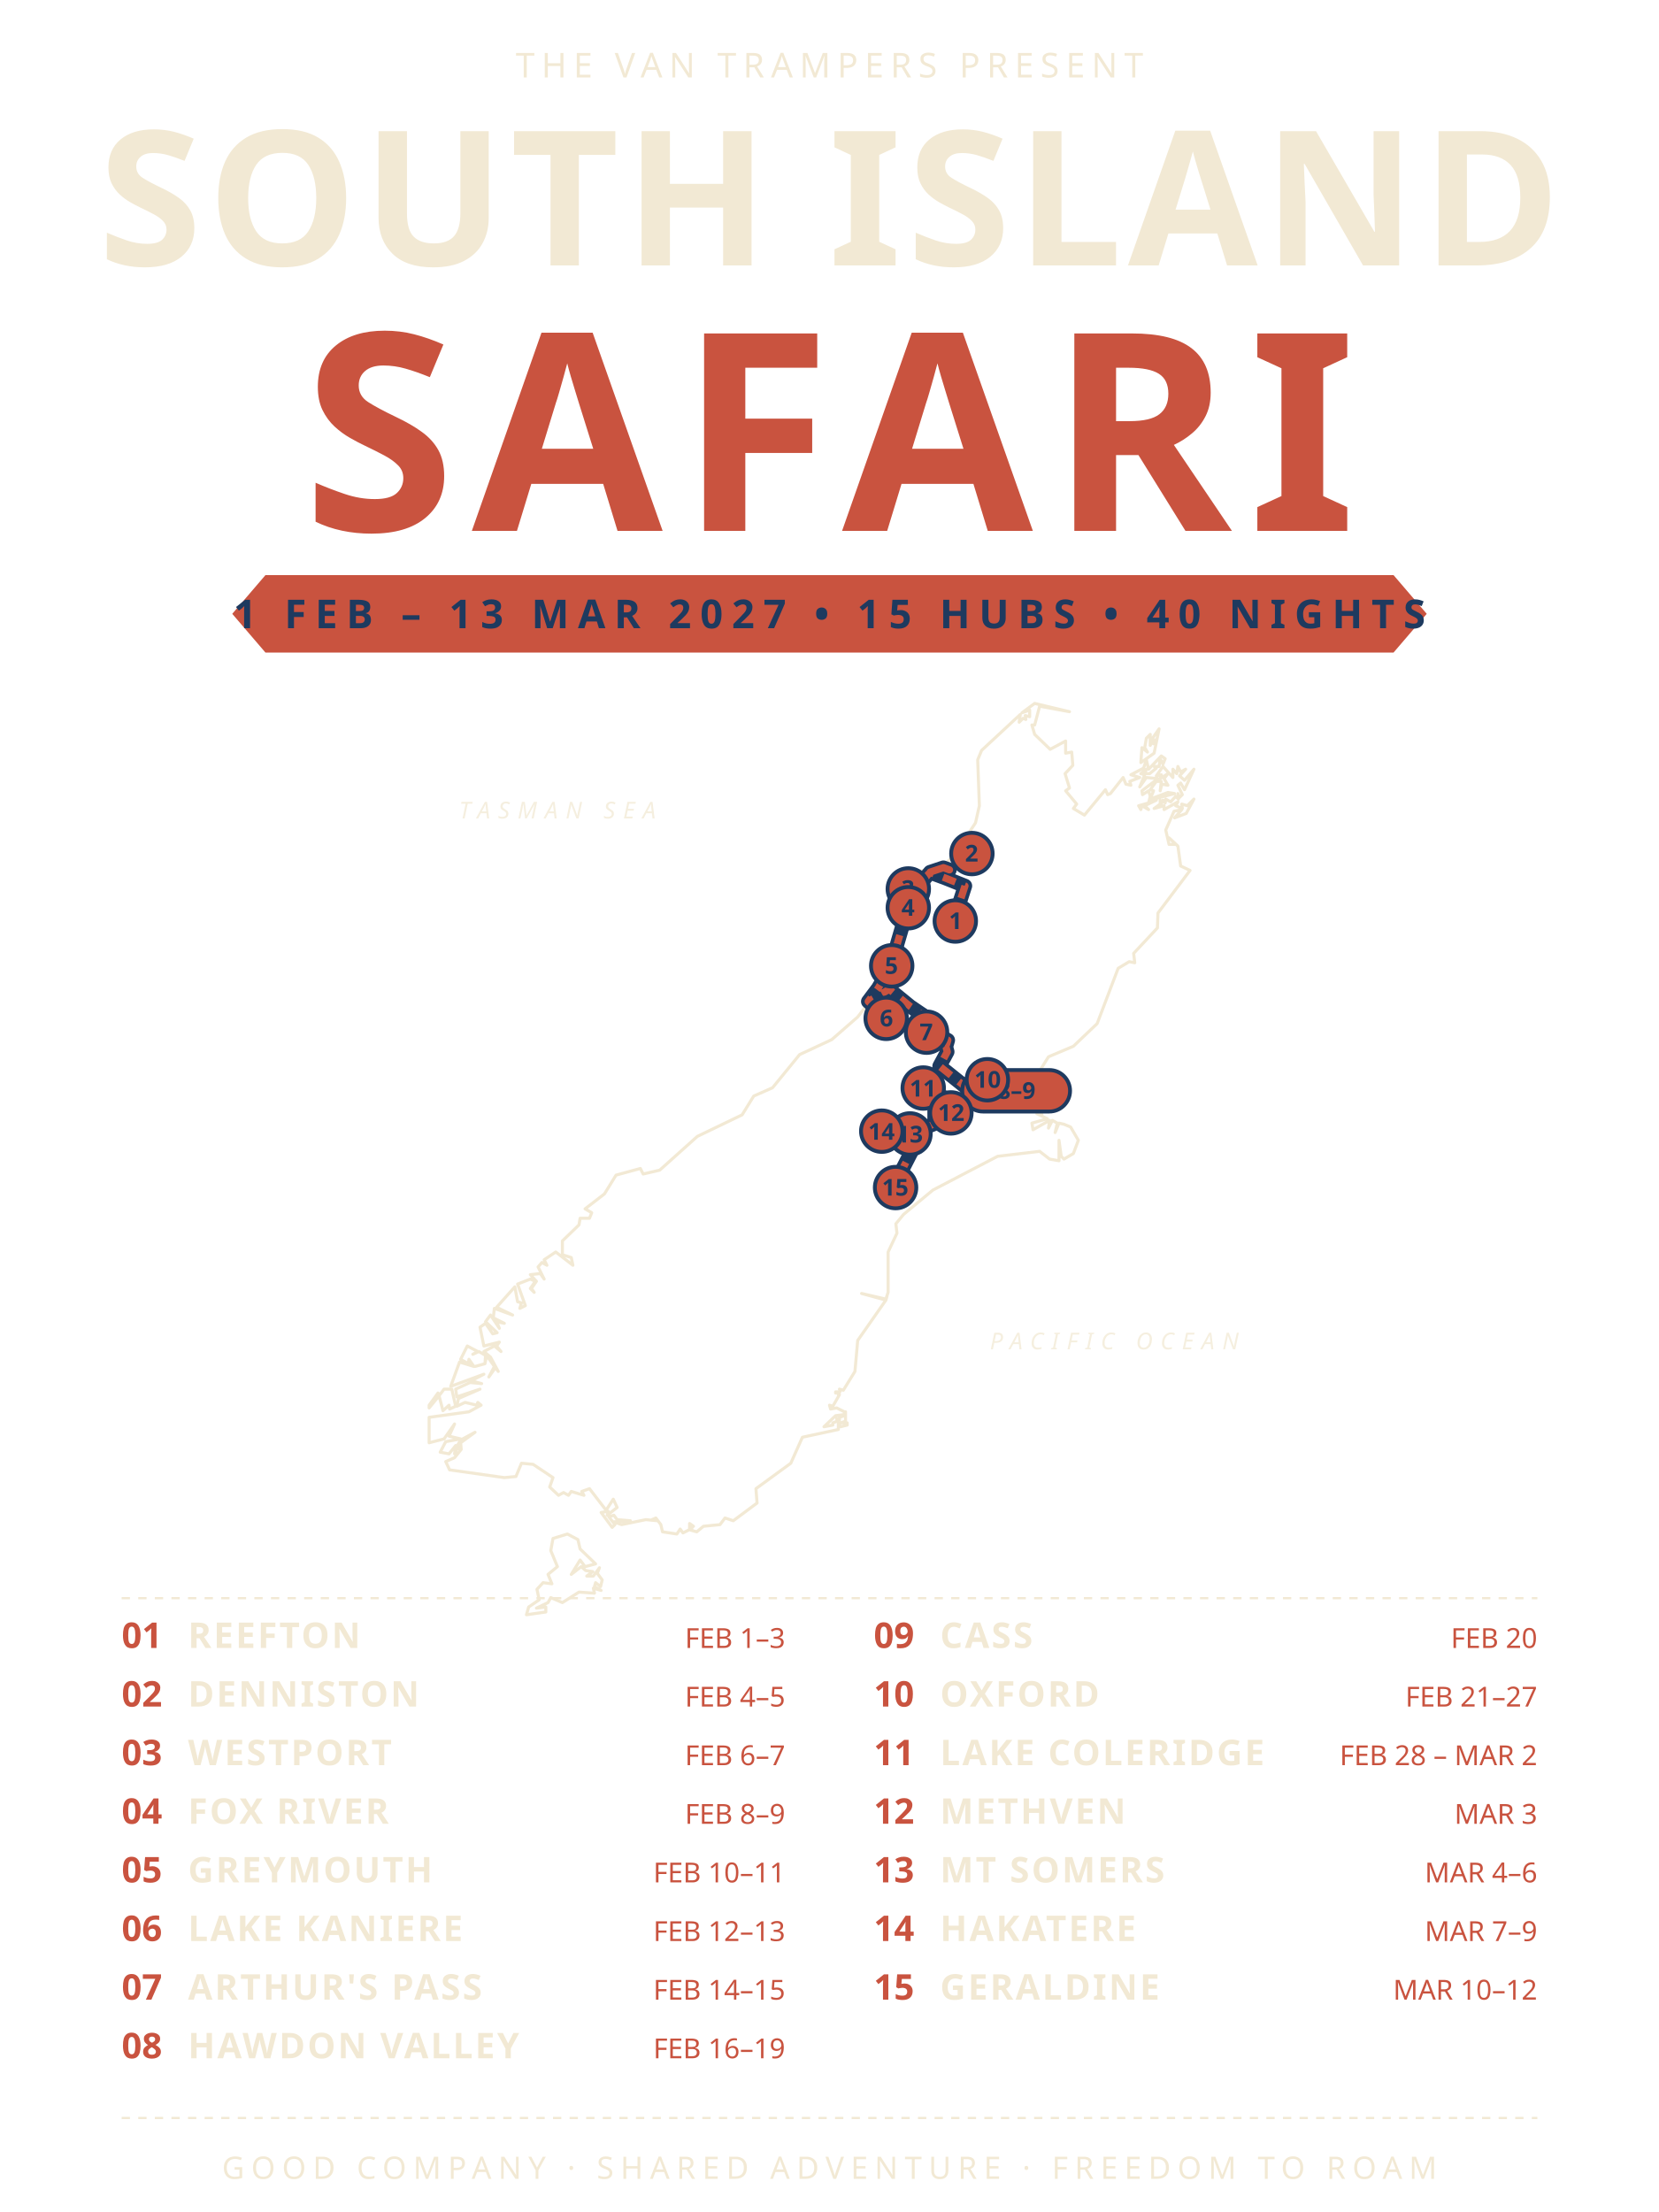
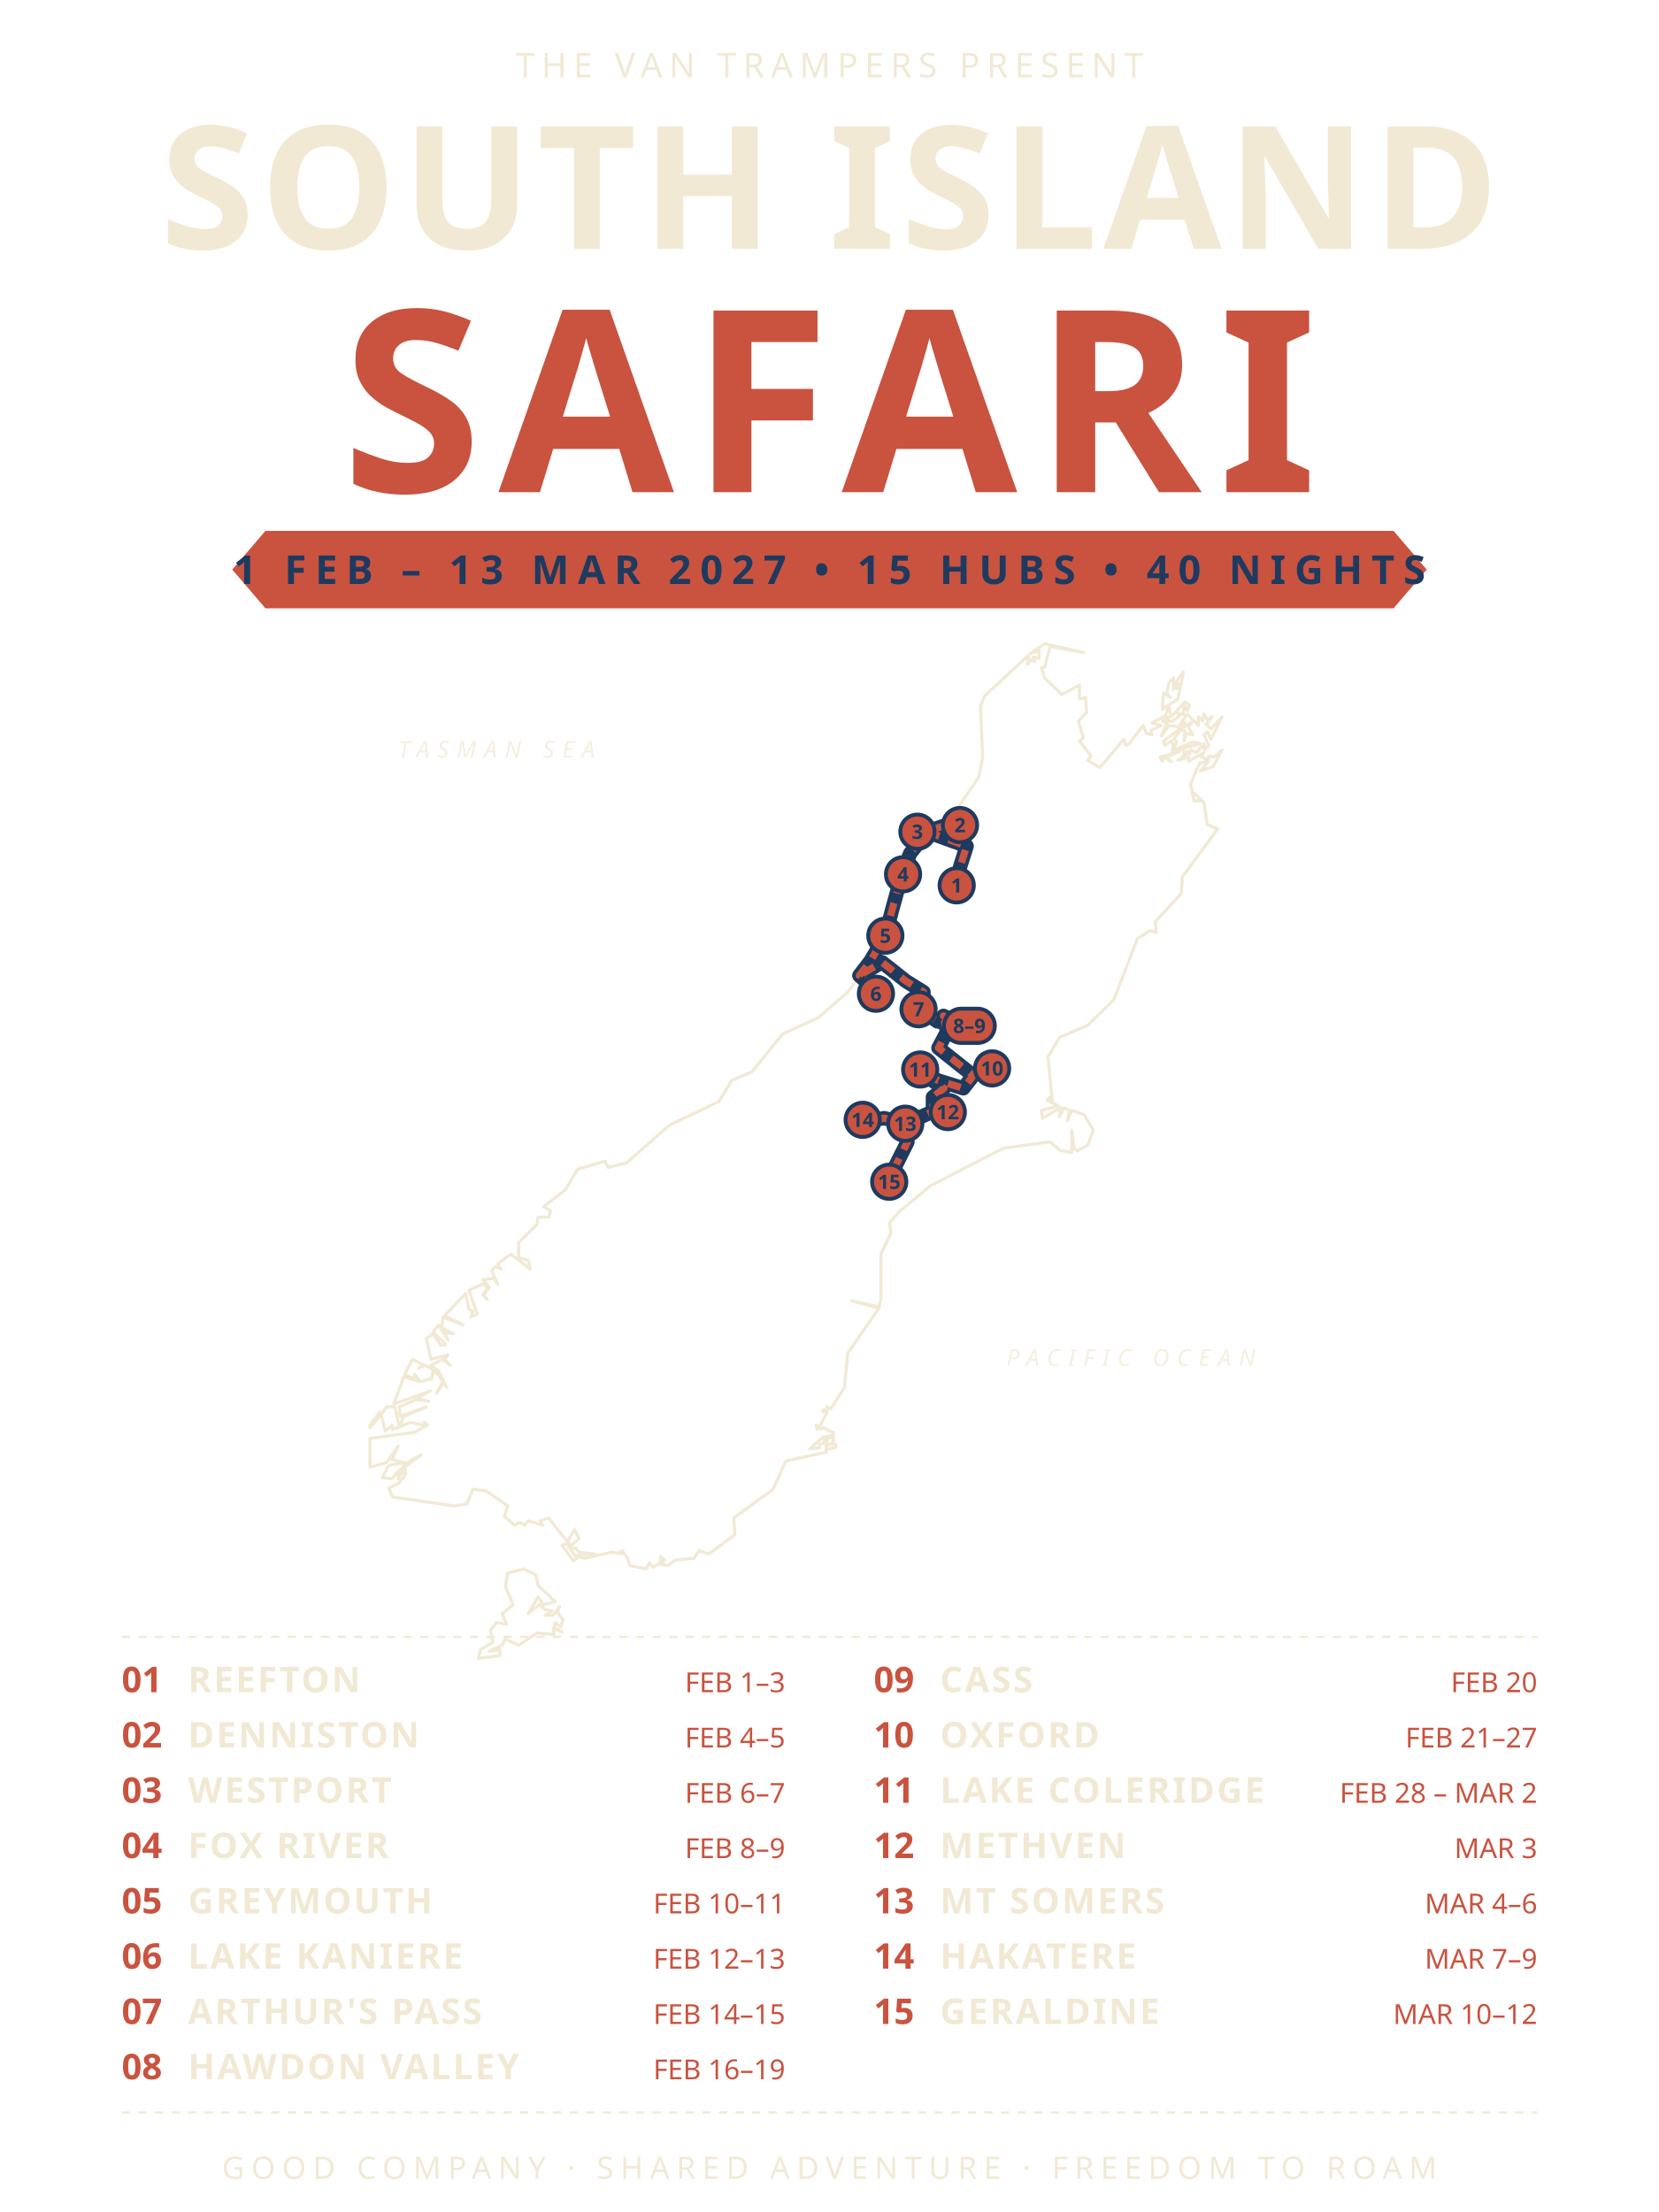
<svg xmlns="http://www.w3.org/2000/svg" viewBox="0 0 300 400" width="300mm" height="400mm">
  <style>
  .kickp{font-family:'Special Elite';font-size:6.2px;letter-spacing:1.2px;fill:#f2e9d4}
-   .t1p{font-family:'Oswald';font-weight:700;font-size:34px;letter-spacing:1px;fill:#f2e9d4}
-   .t2p{font-family:'Oswald';font-weight:700;font-size:50px;letter-spacing:3px;fill:#c9533f}
+   .t1p{font-family:'Oswald';font-weight:700;font-size:31px;letter-spacing:1px;fill:#f2e9d4}
+   .t2p{font-family:'Oswald';font-weight:700;font-size:46px;letter-spacing:3px;fill:#c9533f}
  .ribp{fill:#c9533f} .ribtp{font-family:'Oswald';font-weight:600;font-size:7.2px;letter-spacing:1.6px;fill:#1e3a5f}
  .landp{fill:none;stroke:#f2e9d4;stroke-width:.55;stroke-linejoin:round}
  .route-casep{fill:none;stroke:#1e3a5f;stroke-width:2.6;stroke-linejoin:round}
  .routep{fill:none;stroke:#c9533f;stroke-width:1.3;stroke-dasharray:2.4 1.8;stroke-linejoin:round}
-   .prp{fill:#c9533f;stroke:#1e3a5f;stroke-width:.7} .ptp{font-family:'Oswald';font-weight:600;font-size:4.2px;fill:#1e3a5f}
+   .prp{fill:#c9533f;stroke:#1e3a5f;stroke-width:.7} .ptp{font-family:'Oswald';font-weight:600;font-size:3.6px;fill:#1e3a5f}
  .seap{font-family:'Nunito Sans';font-style:italic;font-size:4.2px;letter-spacing:1.4px;fill:#f2e9d4;opacity:.75}
  .nump{font-family:'Oswald';font-weight:700;font-size:6.4px;fill:#c9533f}
  .hubp{font-family:'Oswald';font-weight:600;font-size:6.4px;letter-spacing:.4px;fill:#f2e9d4}
  .dtp{font-family:'Special Elite';font-size:5px;fill:#c9533f}
  .footp{font-family:'Special Elite';font-size:5.6px;letter-spacing:1.2px;fill:#f2e9d4}
  .rulep{stroke:#f2e9d4;stroke-width:.4;stroke-dasharray:1.5 1.5}
</style>
  <text x="150" y="14" text-anchor="middle" class="kickp">THE VAN TRAMPERS PRESENT</text>
-   <text x="150" y="48" text-anchor="middle" class="t1p">SOUTH ISLAND</text>
-   <text x="150" y="96" text-anchor="middle" class="t2p">SAFARI</text>
-   <polygon points="48,104 252,104 258,111 252,118 48,118 42,111" class="ribp" />
-   <text x="150" y="113.6" text-anchor="middle" class="ribtp">1 FEB – 13 MAR 2027 • 15 HUBS • 40 NIGHTS</text>
-   <g transform="translate(75.0,126)">
+   <text x="150" y="45" text-anchor="middle" class="t1p">SOUTH ISLAND</text>
+   <text x="150" y="89" text-anchor="middle" class="t2p">SAFARI</text>
+   <polygon points="48,96 252,96 258,103 252,110 48,110 42,103" class="ribp" />
+   <text x="150" y="105.6" text-anchor="middle" class="ribtp">1 FEB – 13 MAR 2027 • 15 HUBS • 40 NIGHTS</text>
+   <g transform="translate(64.0,115)">
    <text x="8" y="22" class="seap">TASMAN SEA</text>
-     <text x="104" y="118" class="seap">PACIFIC OCEAN</text>
-     <polygon points="116.9,83.1 116.5,80.2 116.5,83.9 114.8,83.6 113.0,82.2 105.4,83.1 93.7,89.2 88.4,93.6 87.0,95.3 87.2,97.0 85.6,100.4 85.6,106.7 85.6,107.7 85.2,108.9 85.2,109.1 85.4,108.4 85.2,108.9 85.1,108.9 80.8,107.9 85.2,109.1 80.1,116.4 79.6,122.0 77.5,125.4 76.8,125.2 77.0,125.4 76.6,126.2 76.6,125.7 76.1,125.7 76.1,125.9 76.4,125.7 76.6,126.2 76.8,126.2 75.6,128.3 75.0,128.1 75.2,128.8 76.3,128.6 77.7,129.3 77.7,129.8 76.1,130.0 74.0,132.0 75.6,131.7 75.6,131.3 76.4,131.0 76.3,130.5 76.8,130.8 76.8,130.3 77.7,130.0 77.9,129.3 77.9,131.0 77.0,131.3 78.2,131.3 78.2,131.7 77.0,132.0 76.6,131.3 76.6,132.5 70.1,133.9 68.0,138.6 61.7,143.2 61.9,145.8 57.6,149.0 56.1,148.5 55.2,149.7 52.2,150.0 51.0,151.0 49.9,150.7 50.1,150.7 50.1,150.2 50.4,150.0 49.7,149.5 49.7,150.5 49.9,150.5 48.5,151.2 48.0,150.5 47.4,151.4 44.8,151.0 44.5,149.7 43.6,148.5 42.9,148.8 43.9,149.0 41.8,148.8 37.4,149.7 36.0,149.2 39.0,149.0 36.6,148.8 36.0,148.0 35.1,148.3 36.2,149.7 35.7,150.2 33.7,147.5 35.0,147.3 34.8,148.0 36.6,146.6 35.9,145.1 34.6,147.1 31.6,143.2 30.2,143.7 30.6,144.4 28.3,143.7 27.8,144.4 26.9,143.9 26.0,144.4 24.4,142.9 25.0,141.2 21.4,138.8 19.3,138.6 18.3,141.0 16.2,141.2 6.3,139.8 5.6,138.3 7.2,137.6 8.4,136.1 8.3,134.9 10.9,133.0 8.3,134.4 7.7,135.4 8.3,136.1 7.7,135.9 7.2,136.9 7.4,135.4 6.2,136.9 4.6,136.6 5.6,134.7 8.3,134.2 6.2,133.7 7.2,131.5 5.3,134.2 2.6,134.9 2.6,130.3 9.8,129.3 12.0,128.1 11.4,127.6 11.2,128.1 9.1,127.6 7.6,128.3 7.9,126.9 11.8,125.2 7.6,126.6 7.4,125.2 10.0,124.0 12.1,124.2 10.2,123.7 12.5,122.5 6.5,124.7 8.1,120.3 10.7,121.1 9.8,119.8 9.7,120.6 8.3,119.8 9.5,117.4 11.4,118.4 10.5,118.9 11.6,118.4 12.8,119.1 12.7,120.6 10.9,121.1 12.7,120.6 13.0,119.1 14.4,121.1 13.4,123.0 14.6,121.3 15.1,122.0 13.7,119.4 12.5,118.4 14.4,117.4 15.6,118.4 14.8,117.4 15.3,116.7 12.5,117.4 11.8,114.0 12.8,113.3 14.1,115.2 14.9,115.0 12.8,113.0 13.7,111.8 15.3,114.2 14.8,113.0 16.2,113.3 14.2,112.3 14.4,110.6 17.7,111.8 14.8,110.4 18.1,106.7 18.6,109.4 19.3,109.6 19.0,110.6 20.0,110.1 18.6,106.2 20.9,105.3 21.8,105.7 20.9,107.0 21.6,107.7 21.1,107.0 22.0,105.7 20.9,104.5 22.7,104.3 23.4,105.3 22.3,103.1 23.0,102.3 23.9,102.8 23.4,101.8 25.5,100.4 28.6,102.8 28.3,101.4 26.7,100.9 26.7,98.4 29.7,95.5 29.9,94.3 31.6,94.3 32.0,93.3 30.8,92.6 34.3,89.9 36.4,86.5 40.8,85.3 41.3,86.3 44.3,85.6 51.1,79.5 59.2,75.6 61.3,72.2 64.7,70.7 69.6,64.7 75.4,62.0 80.1,57.9 84.4,52.3 87.5,45.5 88.4,40.4 90.5,35.0 90.7,31.6 95.2,30.9 97.5,28.7 101.4,22.8 102.1,19.7 101.8,11.4 102.5,9.7 109.5,3.2 109.3,4.6 110.0,3.9 110.5,4.1 110.4,3.4 111.2,3.6 111.2,2.4 109.8,2.9 112.1,1.2 118.4,2.7 113.0,1.7 112.1,5.1 111.6,5.1 112.1,6.8 114.9,9.5 117.7,8.0 117.7,10.2 118.8,10.0 119.0,12.4 117.6,13.9 118.4,16.5 117.7,17.0 119.7,19.4 119.1,20.2 121.1,21.4 124.9,16.8 125.3,17.7 125.8,17.5 128.1,14.6 128.6,15.8 129.5,16.0 129.3,15.3 131.1,14.6 129.5,14.1 131.8,12.9 132.3,11.4 132.7,13.1 135.0,10.7 135.7,11.2 135.3,12.2 134.8,11.2 134.6,12.6 133.7,12.6 134.1,12.9 132.9,13.9 132.0,13.9 132.3,13.1 131.3,13.9 132.0,14.1 131.1,16.3 132.3,14.6 134.4,14.8 131.5,17.0 131.6,17.7 132.7,17.0 133.0,18.0 132.7,19.2 130.9,19.7 131.3,20.4 131.5,19.7 132.7,20.4 132.0,19.7 134.1,18.7 132.9,18.7 137.4,17.5 136.2,17.3 133.0,18.5 133.6,17.0 133.0,16.8 134.1,15.3 135.0,15.3 134.8,17.0 135.1,15.8 136.2,16.0 135.5,14.8 136.2,13.9 134.8,14.8 135.0,14.1 134.1,14.3 135.3,12.6 137.1,14.6 137.1,13.1 137.8,13.9 138.0,12.6 138.5,13.6 139.4,13.1 138.3,14.3 139.2,15.1 140.9,13.1 139.2,16.8 138.5,15.6 138.0,16.0 138.8,17.7 138.3,18.2 138.0,17.5 138.1,18.5 137.6,18.0 136.7,19.0 135.8,18.5 135.7,19.2 135.3,18.7 135.0,19.4 134.8,18.7 134.8,19.4 133.7,20.2 135.5,19.7 135.5,20.4 138.0,19.0 137.6,19.7 138.8,20.2 138.7,19.4 139.7,19.7 140.9,18.5 139.5,21.1 137.4,21.9 138.7,20.4 137.3,20.7 135.8,24.1 136.4,26.7 137.6,26.7 136.4,25.5 138.0,27.0 138.5,30.6 140.2,31.4 134.4,39.1 134.3,41.8 130.0,46.4 130.2,48.1 129.2,47.9 127.2,49.1 123.4,59.1 119.1,63.2 114.6,65.1 112.6,68.3 113.4,75.6 113.0,74.9 112.5,75.4 114.4,76.3 111.6,77.1 111.8,78.3 114.8,76.6 114.6,78.0 115.3,76.6 116.2,77.1 115.8,78.8 116.5,77.1 117.4,77.3 118.6,77.8 120.0,80.2 119.1,82.6 117.4,83.6 116.9,83.1" class="landp" />
-     <polygon points="132.0,9.2 132.3,7.5 133.0,6.8 133.0,8.8 133.4,8.0 133.6,8.5 134.1,7.8 133.2,7.8 134.6,5.8 133.7,10.2 131.3,11.9 131.5,9.2 132.5,10.0 132.0,9.2" class="landp" />
-     <polygon points="5.1,129.1 4.4,126.4 2.6,128.6 2.6,128.1 4.2,125.9 4.4,126.4 5.3,125.2 6.7,125.2 7.4,128.3 6.3,128.8 6.2,128.1 5.1,129.1" class="landp" />
-     <polygon points="30.9,158.0 32.2,158.2 31.1,159.0 32.3,159.0 33.4,157.5 33.0,158.5 33.9,159.7 33.6,160.9 32.7,160.2 32.5,160.9 33.7,161.6 32.3,161.2 32.5,162.1 29.7,161.9 26.7,163.8 24.6,162.9 24.1,163.8 22.0,164.8 23.7,164.6 23.7,165.5 20.2,166.0 20.6,164.6 22.5,163.3 22.1,161.4 23.2,160.2 24.8,160.4 24.1,158.7 25.8,157.3 24.6,154.4 25.0,152.2 27.6,151.4 29.5,152.4 29.9,154.1 32.7,156.8 30.8,157.3 29.9,156.1 28.3,158.7 30.1,157.3 30.9,158.0" class="landp" />
-     <polyline points="97.8,40.5 98.4,37.6 99.5,34.2 96.0,32.8 93.3,31.8 93.2,31.7 95.6,30.9 96.7,31.3 95.6,30.9 93.2,31.7 90.3,35.2 89.2,38.1 88.5,40.4 87.3,44.5 86.2,48.6 83.8,52.7 82.0,55.1 85.3,58.1 82.0,55.1 85.8,52.9 89.6,56.0 92.4,57.9 92.5,60.6 93.3,61.6 94.7,62.6 95.9,62.7 96.2,62.8 96.4,62.1 95.7,61.7 96.4,62.1 96.2,62.8 95.9,62.7 96.3,64.2 94.9,66.8 98.9,70.0 100.5,71.3 103.6,69.2 100.5,71.3 98.9,73.4 94.9,72.2 91.9,70.8 95.8,73.4 94.0,74.9 94.0,77.2 89.5,79.1 87.9,78.8 86.1,78.3 84.4,78.6 86.1,78.3 87.9,78.8 89.5,79.1 89.9,82.1 87.9,86.0 86.9,88.7" class="route-casep" />
-     <polyline points="97.8,40.5 98.4,37.6 99.5,34.2 96.0,32.8 93.3,31.8 93.2,31.7 95.6,30.9 96.7,31.3 95.6,30.9 93.2,31.7 90.3,35.2 89.2,38.1 88.5,40.4 87.3,44.5 86.2,48.6 83.8,52.7 82.0,55.1 85.3,58.1 82.0,55.1 85.8,52.9 89.6,56.0 92.4,57.9 92.5,60.6 93.3,61.6 94.7,62.6 95.9,62.7 96.2,62.8 96.4,62.1 95.7,61.7 96.4,62.1 96.2,62.8 95.9,62.7 96.3,64.2 94.9,66.8 98.9,70.0 100.5,71.3 103.6,69.2 100.5,71.3 98.9,73.4 94.9,72.2 91.9,70.8 95.8,73.4 94.0,74.9 94.0,77.2 89.5,79.1 87.9,78.8 86.1,78.3 84.4,78.6 86.1,78.3 87.9,78.8 89.5,79.1 89.9,82.1 87.9,86.0 86.9,88.7" class="routep" />
+     <text x="118" y="132" class="seap">PACIFIC OCEAN</text>
+     <polygon points="130.2,92.6 129.8,89.4 129.8,93.4 127.8,93.1 125.9,91.5 117.5,92.6 104.3,99.4 98.5,104.2 96.9,106.1 97.1,108.0 95.3,111.8 95.3,118.9 95.3,120.0 94.9,121.3 94.9,121.6 95.1,120.8 94.9,121.3 94.7,121.3 90.0,120.2 94.9,121.6 89.3,129.7 88.7,135.9 86.3,139.7 85.5,139.4 85.7,139.7 85.4,140.5 85.4,140.0 84.8,140.0 84.8,140.3 85.2,140.0 85.4,140.5 85.5,140.5 84.2,143.0 83.6,142.7 83.8,143.5 85.0,143.2 86.5,144.0 86.5,144.6 84.8,144.9 82.4,147.0 84.2,146.8 84.2,146.2 85.2,145.9 85.0,145.4 85.5,145.7 85.5,145.1 86.5,144.9 86.7,144.0 86.7,145.9 85.7,146.2 87.1,146.2 87.1,146.8 85.7,147.0 85.4,146.2 85.4,147.6 78.1,149.2 75.8,154.3 68.7,159.5 68.9,162.5 64.2,166.0 62.4,165.4 61.5,166.8 58.1,167.1 56.8,168.1 55.6,167.9 55.8,167.9 55.8,167.3 56.2,167.1 55.4,166.5 55.4,167.6 55.6,167.6 54.0,168.4 53.4,167.6 52.9,168.7 49.9,168.1 49.5,166.8 48.5,165.4 47.8,165.7 48.9,166.0 46.6,165.7 41.7,166.8 40.1,166.3 43.5,166.0 40.7,165.7 40.1,164.9 39.2,165.2 40.3,166.8 39.7,167.3 37.6,164.4 39.0,164.1 38.8,164.9 40.7,163.3 39.9,161.6 38.6,163.8 35.2,159.5 33.7,160.0 34.1,160.8 31.5,160.0 30.9,160.8 30.0,160.3 29.0,160.8 27.2,159.2 27.8,157.3 23.9,154.6 21.5,154.3 20.4,157.0 18.0,157.3 7.0,155.7 6.3,154.1 8.0,153.3 9.4,151.6 9.2,150.3 12.1,148.1 9.2,149.7 8.6,150.8 9.2,151.6 8.6,151.4 8.0,152.4 8.2,150.8 6.9,152.4 5.1,152.2 6.3,150.0 9.2,149.5 6.9,148.9 8.0,146.5 5.9,149.5 2.9,150.3 2.9,145.1 11.0,144.0 13.3,142.7 12.7,142.2 12.5,142.7 10.2,142.2 8.4,143.0 8.8,141.3 13.1,139.4 8.4,141.1 8.2,139.4 11.2,138.1 13.5,138.4 11.4,137.8 13.9,136.5 7.2,138.9 9.0,134.0 11.9,134.8 11.0,133.5 10.8,134.3 9.2,133.5 10.6,130.8 12.7,131.9 11.7,132.4 12.9,131.9 14.3,132.7 14.1,134.3 12.1,134.8 14.1,134.3 14.5,132.7 16.1,134.8 14.9,137.0 16.2,135.1 16.8,135.9 15.3,132.9 13.9,131.9 16.1,130.8 17.4,131.9 16.4,130.8 17.0,130.0 13.9,130.8 13.1,127.0 14.3,126.2 15.7,128.3 16.6,128.1 14.3,125.9 15.3,124.6 17.0,127.3 16.4,125.9 18.0,126.2 15.9,125.1 16.1,123.2 19.8,124.6 16.4,122.9 20.2,118.9 20.8,121.8 21.5,122.1 21.1,123.2 22.3,122.7 20.8,118.3 23.3,117.2 24.3,117.8 23.3,119.1 24.1,120.0 23.5,119.1 24.5,117.8 23.3,116.4 25.3,116.2 26.0,117.2 24.9,114.8 25.6,114.0 26.6,114.5 26.0,113.5 28.4,111.8 31.9,114.5 31.5,112.9 29.8,112.4 29.8,109.7 33.1,106.4 33.3,105.1 35.2,105.1 35.6,104.0 34.3,103.2 38.2,100.2 40.5,96.4 45.4,95.0 46.0,96.1 49.3,95.3 57.0,88.5 66.0,84.2 68.3,80.4 72.0,78.8 77.5,72.0 84.0,69.0 89.3,64.4 94.0,58.2 97.5,50.6 98.5,44.9 100.8,39.0 101.0,35.2 106.1,34.4 108.6,32.0 113.0,25.5 113.7,21.9 113.3,12.7 114.1,10.8 122.0,3.5 121.8,5.1 122.5,4.3 123.1,4.6 122.9,3.8 123.9,4.1 123.9,2.7 122.3,3.2 124.9,1.4 131.9,3.0 125.9,1.9 124.9,5.7 124.3,5.7 124.9,7.6 128.0,10.6 131.2,8.9 131.2,11.4 132.3,11.1 132.5,13.8 131.0,15.4 131.9,18.4 131.2,19.0 133.3,21.7 132.7,22.5 134.9,23.8 139.2,18.7 139.6,19.8 140.2,19.5 142.7,16.2 143.3,17.6 144.3,17.9 144.1,17.1 146.0,16.2 144.3,15.7 146.8,14.4 147.4,12.7 147.8,14.6 150.3,11.9 151.1,12.5 150.7,13.5 150.1,12.5 150.0,14.1 149.0,14.1 149.4,14.4 148.0,15.4 147.0,15.4 147.4,14.6 146.2,15.4 147.0,15.7 146.0,18.1 147.4,16.2 149.8,16.5 146.4,19.0 146.6,19.8 147.8,19.0 148.2,20.0 147.8,21.4 145.8,21.9 146.2,22.7 146.4,21.9 147.8,22.7 147.0,21.9 149.4,20.8 148.0,20.8 153.1,19.5 151.7,19.2 148.2,20.6 148.8,19.0 148.2,18.7 149.4,17.1 150.3,17.1 150.1,19.0 150.5,17.6 151.7,17.9 150.9,16.5 151.7,15.4 150.1,16.5 150.3,15.7 149.4,16.0 150.7,14.1 152.7,16.2 152.7,14.6 153.5,15.4 153.7,14.1 154.3,15.2 155.2,14.6 154.1,16.0 155.0,16.8 157.0,14.6 155.0,18.7 154.3,17.3 153.7,17.9 154.6,19.8 154.1,20.3 153.7,19.5 153.9,20.6 153.3,20.0 152.3,21.1 151.3,20.6 151.1,21.4 150.7,20.8 150.3,21.7 150.1,20.8 150.1,21.7 149.0,22.5 150.9,21.9 150.9,22.7 153.7,21.1 153.3,21.9 154.6,22.5 154.5,21.7 155.6,21.9 157.0,20.6 155.4,23.6 153.1,24.4 154.5,22.7 152.9,23.0 151.3,26.8 151.9,29.8 153.3,29.8 151.9,28.4 153.7,30.1 154.3,34.1 156.2,34.9 149.8,43.6 149.6,46.6 144.9,51.7 145.1,53.6 143.9,53.3 141.7,54.7 137.4,65.8 132.7,70.4 127.6,72.6 125.5,76.1 126.3,84.2 125.9,83.4 125.3,83.9 127.4,85.0 124.3,85.8 124.5,87.2 127.8,85.3 127.6,86.9 128.4,85.3 129.4,85.8 129.0,87.7 129.8,85.8 130.8,86.1 132.1,86.6 133.7,89.4 132.7,92.1 130.8,93.1 130.2,92.6" class="landp" />
+     <polygon points="147.0,10.3 147.4,8.4 148.2,7.6 148.2,9.7 148.6,8.9 148.8,9.5 149.4,8.7 148.4,8.7 150.0,6.5 149.0,11.4 146.2,13.3 146.4,10.3 147.6,11.1 147.0,10.3" class="landp" />
+     <polygon points="5.7,143.8 4.9,140.8 2.9,143.2 2.9,142.7 4.7,140.3 4.9,140.8 5.9,139.4 7.4,139.4 8.2,143.0 7.0,143.5 6.9,142.7 5.7,143.8" class="landp" />
+     <polygon points="34.5,176.0 35.8,176.3 34.6,177.1 36.0,177.1 37.2,175.5 36.8,176.5 37.8,177.9 37.4,179.2 36.4,178.4 36.2,179.2 37.6,180.1 36.0,179.5 36.2,180.6 33.1,180.3 29.8,182.5 27.4,181.4 26.8,182.5 24.5,183.6 26.4,183.3 26.4,184.4 22.5,184.9 22.9,183.3 25.1,182.0 24.7,179.8 25.8,178.4 27.6,178.7 26.8,176.8 28.8,175.2 27.4,171.9 27.8,169.5 30.7,168.7 32.9,169.8 33.3,171.7 36.4,174.6 34.3,175.2 33.3,173.8 31.5,176.8 33.5,175.2 34.5,176.0" class="landp" />
+     <polyline points="109.0,45.1 109.6,41.8 110.8,38.0 106.9,36.6 103.9,35.5 103.8,35.3 106.5,34.4 107.7,34.9 106.5,34.4 103.8,35.3 100.6,39.3 99.3,42.5 98.6,44.9 97.3,49.6 96.1,54.2 93.4,58.8 91.4,61.4 95.0,64.7 91.4,61.4 95.5,59.0 99.8,62.4 103.0,64.4 103.0,67.5 103.9,68.6 105.5,69.7 106.8,69.9 107.2,70.0 107.4,69.1 106.6,68.7 107.4,69.1 107.2,70.0 106.8,69.9 107.3,71.5 105.7,74.5 110.1,78.0 112.0,79.5 115.4,77.1 112.0,79.5 110.2,81.8 105.7,80.4 102.4,78.9 106.7,81.8 104.7,83.4 104.7,86.0 99.7,88.2 97.9,87.7 95.9,87.2 94.0,87.5 95.9,87.2 97.9,87.7 99.7,88.2 100.1,91.5 97.9,95.9 96.8,98.7" class="route-casep" />
+     <polyline points="109.0,45.1 109.6,41.8 110.8,38.0 106.9,36.6 103.9,35.5 103.8,35.3 106.5,34.4 107.7,34.9 106.5,34.4 103.8,35.3 100.6,39.3 99.3,42.5 98.6,44.9 97.3,49.6 96.1,54.2 93.4,58.8 91.4,61.4 95.0,64.7 91.4,61.4 95.5,59.0 99.8,62.4 103.0,64.4 103.0,67.5 103.9,68.6 105.5,69.7 106.8,69.9 107.2,70.0 107.4,69.1 106.6,68.7 107.4,69.1 107.2,70.0 106.8,69.9 107.3,71.5 105.7,74.5 110.1,78.0 112.0,79.5 115.4,77.1 112.0,79.5 110.2,81.8 105.7,80.4 102.4,78.9 106.7,81.8 104.7,83.4 104.7,86.0 99.7,88.2 97.9,87.7 95.9,87.2 94.0,87.5 95.9,87.2 97.9,87.7 99.7,88.2 100.1,91.5 97.9,95.9 96.8,98.7" class="routep" />
    <g>
-       <rect x="94.0" y="36.8" width="7.5" height="7.5" rx="3.75" class="prp" />
-       <text x="97.8" y="42.0" text-anchor="middle" class="ptp">1</text>
+       <rect x="105.9" y="42.0" width="6.2" height="6.2" rx="3.1" class="prp" />
+       <text x="109.0" y="46.4" text-anchor="middle" class="ptp">1</text>
    </g>
    <g>
-       <rect x="97.0" y="24.6" width="7.5" height="7.5" rx="3.75" class="prp" />
-       <text x="100.7" y="29.8" text-anchor="middle" class="ptp">2</text>
+       <rect x="106.5" y="31.1" width="6.2" height="6.2" rx="3.1" class="prp" />
+       <text x="109.6" y="35.5" text-anchor="middle" class="ptp">2</text>
    </g>
    <g>
-       <rect x="85.5" y="31.0" width="7.5" height="7.5" rx="3.75" class="prp" />
-       <text x="89.2" y="36.2" text-anchor="middle" class="ptp">3</text>
+       <rect x="98.8" y="32.3" width="6.2" height="6.2" rx="3.1" class="prp" />
+       <text x="101.9" y="36.7" text-anchor="middle" class="ptp">3</text>
    </g>
    <g>
-       <rect x="85.5" y="34.4" width="7.5" height="7.5" rx="3.75" class="prp" />
-       <text x="89.2" y="39.6" text-anchor="middle" class="ptp">4</text>
+       <rect x="96.2" y="40.0" width="6.2" height="6.2" rx="3.1" class="prp" />
+       <text x="99.3" y="44.4" text-anchor="middle" class="ptp">4</text>
    </g>
    <g>
-       <rect x="82.5" y="44.9" width="7.5" height="7.5" rx="3.75" class="prp" />
-       <text x="86.2" y="50.1" text-anchor="middle" class="ptp">5</text>
+       <rect x="93.0" y="51.1" width="6.2" height="6.2" rx="3.1" class="prp" />
+       <text x="96.1" y="55.5" text-anchor="middle" class="ptp">5</text>
    </g>
    <g>
-       <rect x="81.5" y="54.4" width="7.5" height="7.5" rx="3.75" class="prp" />
-       <text x="85.3" y="59.6" text-anchor="middle" class="ptp">6</text>
+       <rect x="91.3" y="61.6" width="6.2" height="6.2" rx="3.1" class="prp" />
+       <text x="94.4" y="66.0" text-anchor="middle" class="ptp">6</text>
    </g>
    <g>
-       <rect x="88.8" y="56.9" width="7.5" height="7.5" rx="3.75" class="prp" />
-       <text x="92.5" y="62.1" text-anchor="middle" class="ptp">7</text>
+       <rect x="99.0" y="64.4" width="6.2" height="6.2" rx="3.1" class="prp" />
+       <text x="102.1" y="68.8" text-anchor="middle" class="ptp">7</text>
    </g>
    <g>
-       <rect x="99.0" y="67.5" width="19.5" height="7.5" rx="3.75" class="prp" />
-       <text x="108.8" y="72.7" text-anchor="middle" class="ptp">8–9</text>
+       <rect x="106.7" y="67.4" width="9.2" height="6.2" rx="3.1" class="prp" />
+       <text x="111.3" y="71.8" text-anchor="middle" class="ptp">8–9</text>
    </g>
    <g>
-       <rect x="99.8" y="65.5" width="7.5" height="7.5" rx="3.75" class="prp" />
-       <text x="103.6" y="70.7" text-anchor="middle" class="ptp">10</text>
+       <rect x="112.3" y="75.1" width="6.2" height="6.2" rx="3.1" class="prp" />
+       <text x="115.4" y="79.5" text-anchor="middle" class="ptp">10</text>
    </g>
    <g>
-       <rect x="88.2" y="67.0" width="7.5" height="7.5" rx="3.75" class="prp" />
-       <text x="91.9" y="72.3" text-anchor="middle" class="ptp">11</text>
+       <rect x="99.3" y="75.3" width="6.2" height="6.2" rx="3.1" class="prp" />
+       <text x="102.4" y="79.7" text-anchor="middle" class="ptp">11</text>
    </g>
    <g>
-       <rect x="93.2" y="71.5" width="7.5" height="7.5" rx="3.75" class="prp" />
-       <text x="97.0" y="76.7" text-anchor="middle" class="ptp">12</text>
+       <rect x="104.3" y="83.0" width="6.2" height="6.2" rx="3.1" class="prp" />
+       <text x="107.4" y="87.4" text-anchor="middle" class="ptp">12</text>
    </g>
    <g>
-       <rect x="85.8" y="75.3" width="7.5" height="7.5" rx="3.75" class="prp" />
-       <text x="89.5" y="80.6" text-anchor="middle" class="ptp">13</text>
+       <rect x="96.6" y="85.1" width="6.2" height="6.2" rx="3.1" class="prp" />
+       <text x="99.7" y="89.5" text-anchor="middle" class="ptp">13</text>
    </g>
    <g>
-       <rect x="80.7" y="74.8" width="7.5" height="7.5" rx="3.75" class="prp" />
-       <text x="84.4" y="80.1" text-anchor="middle" class="ptp">14</text>
+       <rect x="88.9" y="84.4" width="6.2" height="6.2" rx="3.1" class="prp" />
+       <text x="92.0" y="88.8" text-anchor="middle" class="ptp">14</text>
    </g>
    <g>
-       <rect x="83.2" y="85.0" width="7.5" height="7.5" rx="3.75" class="prp" />
-       <text x="86.9" y="90.2" text-anchor="middle" class="ptp">15</text>
+       <rect x="93.7" y="95.6" width="6.2" height="6.2" rx="3.1" class="prp" />
+       <text x="96.8" y="100.0" text-anchor="middle" class="ptp">15</text>
    </g>
  </g>
-   <line x1="22" y1="289" x2="278" y2="289" class="rulep" />
-   <text x="22" y="298.0" class="nump">01</text>
-   <text x="34" y="298.0" class="hubp">REEFTON</text>
-   <text x="142" y="298.0" text-anchor="end" class="dtp">FEB 1–3</text>
-   <text x="22" y="308.6" class="nump">02</text>
-   <text x="34" y="308.6" class="hubp">DENNISTON</text>
-   <text x="142" y="308.6" text-anchor="end" class="dtp">FEB 4–5</text>
-   <text x="22" y="319.2" class="nump">03</text>
-   <text x="34" y="319.2" class="hubp">WESTPORT</text>
-   <text x="142" y="319.2" text-anchor="end" class="dtp">FEB 6–7</text>
-   <text x="22" y="329.8" class="nump">04</text>
-   <text x="34" y="329.8" class="hubp">FOX RIVER</text>
-   <text x="142" y="329.8" text-anchor="end" class="dtp">FEB 8–9</text>
-   <text x="22" y="340.4" class="nump">05</text>
-   <text x="34" y="340.4" class="hubp">GREYMOUTH</text>
-   <text x="142" y="340.4" text-anchor="end" class="dtp">FEB 10–11</text>
-   <text x="22" y="351.0" class="nump">06</text>
-   <text x="34" y="351.0" class="hubp">LAKE KANIERE</text>
-   <text x="142" y="351.0" text-anchor="end" class="dtp">FEB 12–13</text>
-   <text x="22" y="361.6" class="nump">07</text>
-   <text x="34" y="361.6" class="hubp">ARTHUR'S PASS</text>
-   <text x="142" y="361.6" text-anchor="end" class="dtp">FEB 14–15</text>
-   <text x="22" y="372.2" class="nump">08</text>
-   <text x="34" y="372.2" class="hubp">HAWDON VALLEY</text>
-   <text x="142" y="372.2" text-anchor="end" class="dtp">FEB 16–19</text>
-   <text x="158" y="298.0" class="nump">09</text>
-   <text x="170" y="298.0" class="hubp">CASS</text>
-   <text x="278" y="298.0" text-anchor="end" class="dtp">FEB 20</text>
-   <text x="158" y="308.6" class="nump">10</text>
-   <text x="170" y="308.6" class="hubp">OXFORD</text>
-   <text x="278" y="308.6" text-anchor="end" class="dtp">FEB 21–27</text>
-   <text x="158" y="319.2" class="nump">11</text>
-   <text x="170" y="319.2" class="hubp">LAKE COLERIDGE</text>
-   <text x="278" y="319.2" text-anchor="end" class="dtp">FEB 28 – MAR 2</text>
-   <text x="158" y="329.8" class="nump">12</text>
-   <text x="170" y="329.8" class="hubp">METHVEN</text>
-   <text x="278" y="329.8" text-anchor="end" class="dtp">MAR 3</text>
-   <text x="158" y="340.4" class="nump">13</text>
-   <text x="170" y="340.4" class="hubp">MT SOMERS</text>
-   <text x="278" y="340.4" text-anchor="end" class="dtp">MAR 4–6</text>
-   <text x="158" y="351.0" class="nump">14</text>
-   <text x="170" y="351.0" class="hubp">HAKATERE</text>
-   <text x="278" y="351.0" text-anchor="end" class="dtp">MAR 7–9</text>
-   <text x="158" y="361.6" class="nump">15</text>
-   <text x="170" y="361.6" class="hubp">GERALDINE</text>
-   <text x="278" y="361.6" text-anchor="end" class="dtp">MAR 10–12</text>
-   <line x1="22" y1="383" x2="278" y2="383" class="rulep" />
+   <line x1="22" y1="296" x2="278" y2="296" class="rulep" />
+   <text x="22" y="306" class="nump">01</text>
+   <text x="34" y="306" class="hubp">REEFTON</text>
+   <text x="142" y="306" text-anchor="end" class="dtp">FEB 1–3</text>
+   <text x="22" y="316" class="nump">02</text>
+   <text x="34" y="316" class="hubp">DENNISTON</text>
+   <text x="142" y="316" text-anchor="end" class="dtp">FEB 4–5</text>
+   <text x="22" y="326" class="nump">03</text>
+   <text x="34" y="326" class="hubp">WESTPORT</text>
+   <text x="142" y="326" text-anchor="end" class="dtp">FEB 6–7</text>
+   <text x="22" y="336" class="nump">04</text>
+   <text x="34" y="336" class="hubp">FOX RIVER</text>
+   <text x="142" y="336" text-anchor="end" class="dtp">FEB 8–9</text>
+   <text x="22" y="346" class="nump">05</text>
+   <text x="34" y="346" class="hubp">GREYMOUTH</text>
+   <text x="142" y="346" text-anchor="end" class="dtp">FEB 10–11</text>
+   <text x="22" y="356" class="nump">06</text>
+   <text x="34" y="356" class="hubp">LAKE KANIERE</text>
+   <text x="142" y="356" text-anchor="end" class="dtp">FEB 12–13</text>
+   <text x="22" y="366" class="nump">07</text>
+   <text x="34" y="366" class="hubp">ARTHUR'S PASS</text>
+   <text x="142" y="366" text-anchor="end" class="dtp">FEB 14–15</text>
+   <text x="22" y="376" class="nump">08</text>
+   <text x="34" y="376" class="hubp">HAWDON VALLEY</text>
+   <text x="142" y="376" text-anchor="end" class="dtp">FEB 16–19</text>
+   <text x="158" y="306" class="nump">09</text>
+   <text x="170" y="306" class="hubp">CASS</text>
+   <text x="278" y="306" text-anchor="end" class="dtp">FEB 20</text>
+   <text x="158" y="316" class="nump">10</text>
+   <text x="170" y="316" class="hubp">OXFORD</text>
+   <text x="278" y="316" text-anchor="end" class="dtp">FEB 21–27</text>
+   <text x="158" y="326" class="nump">11</text>
+   <text x="170" y="326" class="hubp">LAKE COLERIDGE</text>
+   <text x="278" y="326" text-anchor="end" class="dtp">FEB 28 – MAR 2</text>
+   <text x="158" y="336" class="nump">12</text>
+   <text x="170" y="336" class="hubp">METHVEN</text>
+   <text x="278" y="336" text-anchor="end" class="dtp">MAR 3</text>
+   <text x="158" y="346" class="nump">13</text>
+   <text x="170" y="346" class="hubp">MT SOMERS</text>
+   <text x="278" y="346" text-anchor="end" class="dtp">MAR 4–6</text>
+   <text x="158" y="356" class="nump">14</text>
+   <text x="170" y="356" class="hubp">HAKATERE</text>
+   <text x="278" y="356" text-anchor="end" class="dtp">MAR 7–9</text>
+   <text x="158" y="366" class="nump">15</text>
+   <text x="170" y="366" class="hubp">GERALDINE</text>
+   <text x="278" y="366" text-anchor="end" class="dtp">MAR 10–12</text>
+   <line x1="22" y1="382" x2="278" y2="382" class="rulep" />
  <text x="150" y="394" text-anchor="middle" class="footp">GOOD COMPANY · SHARED ADVENTURE · FREEDOM TO ROAM</text>
</svg>
